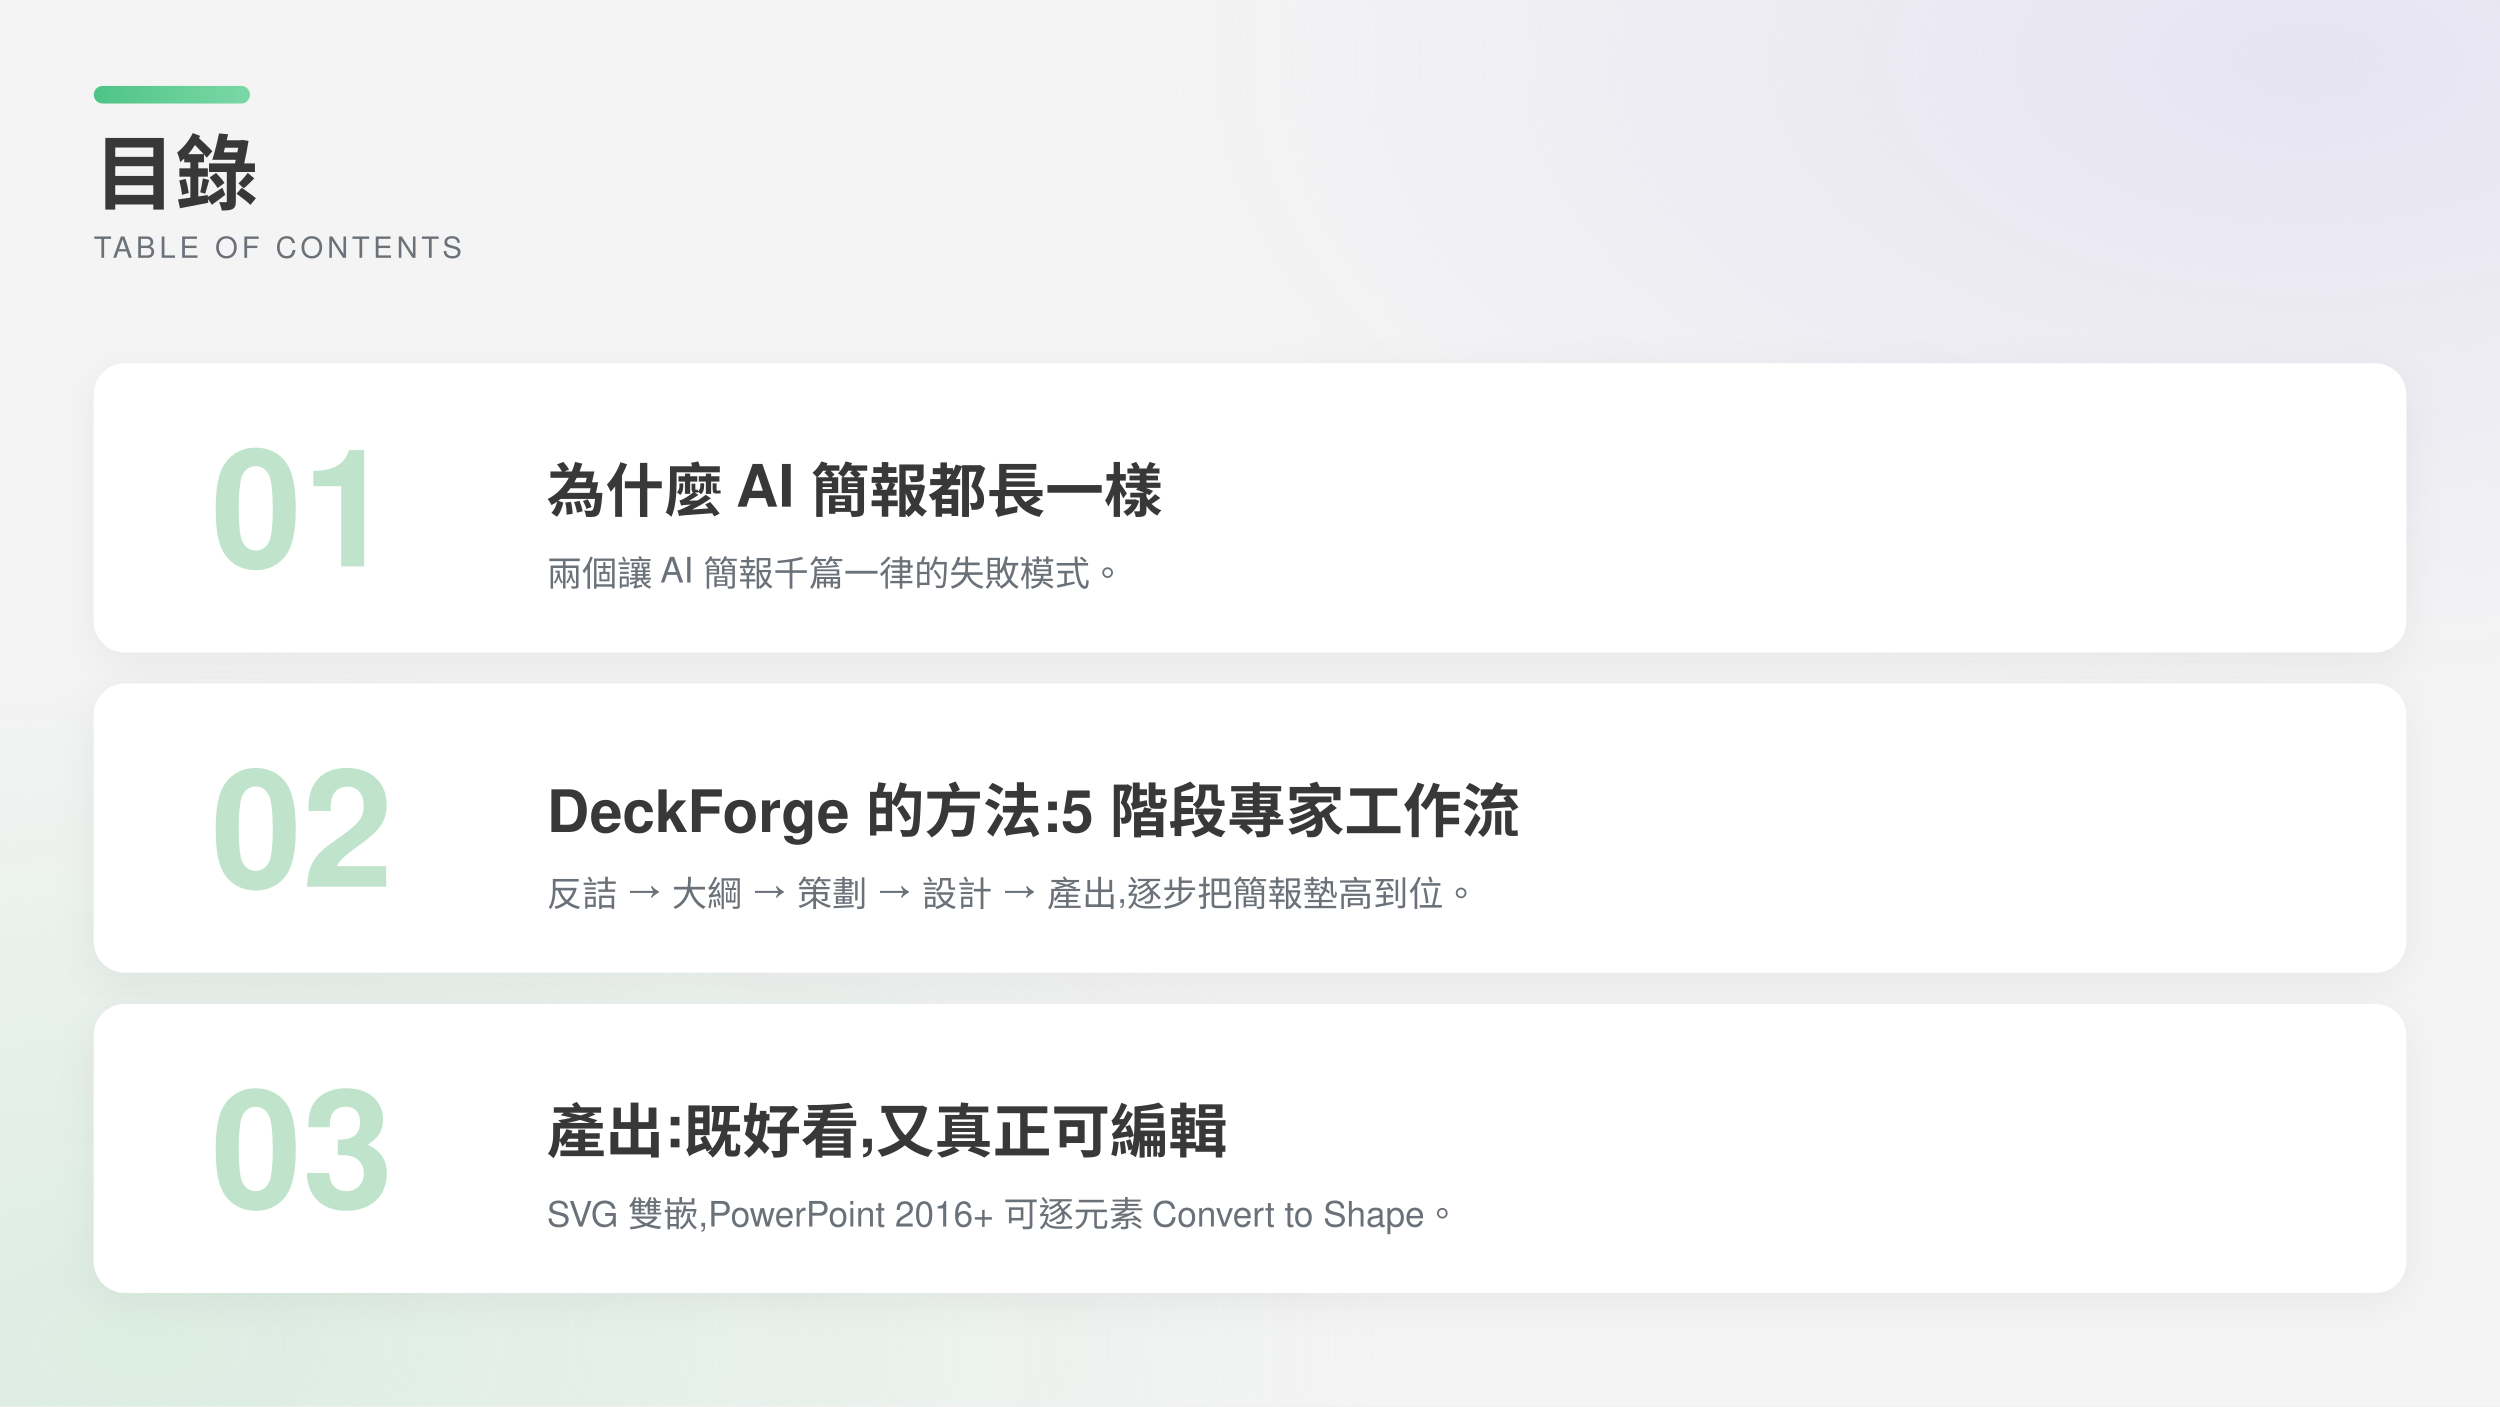
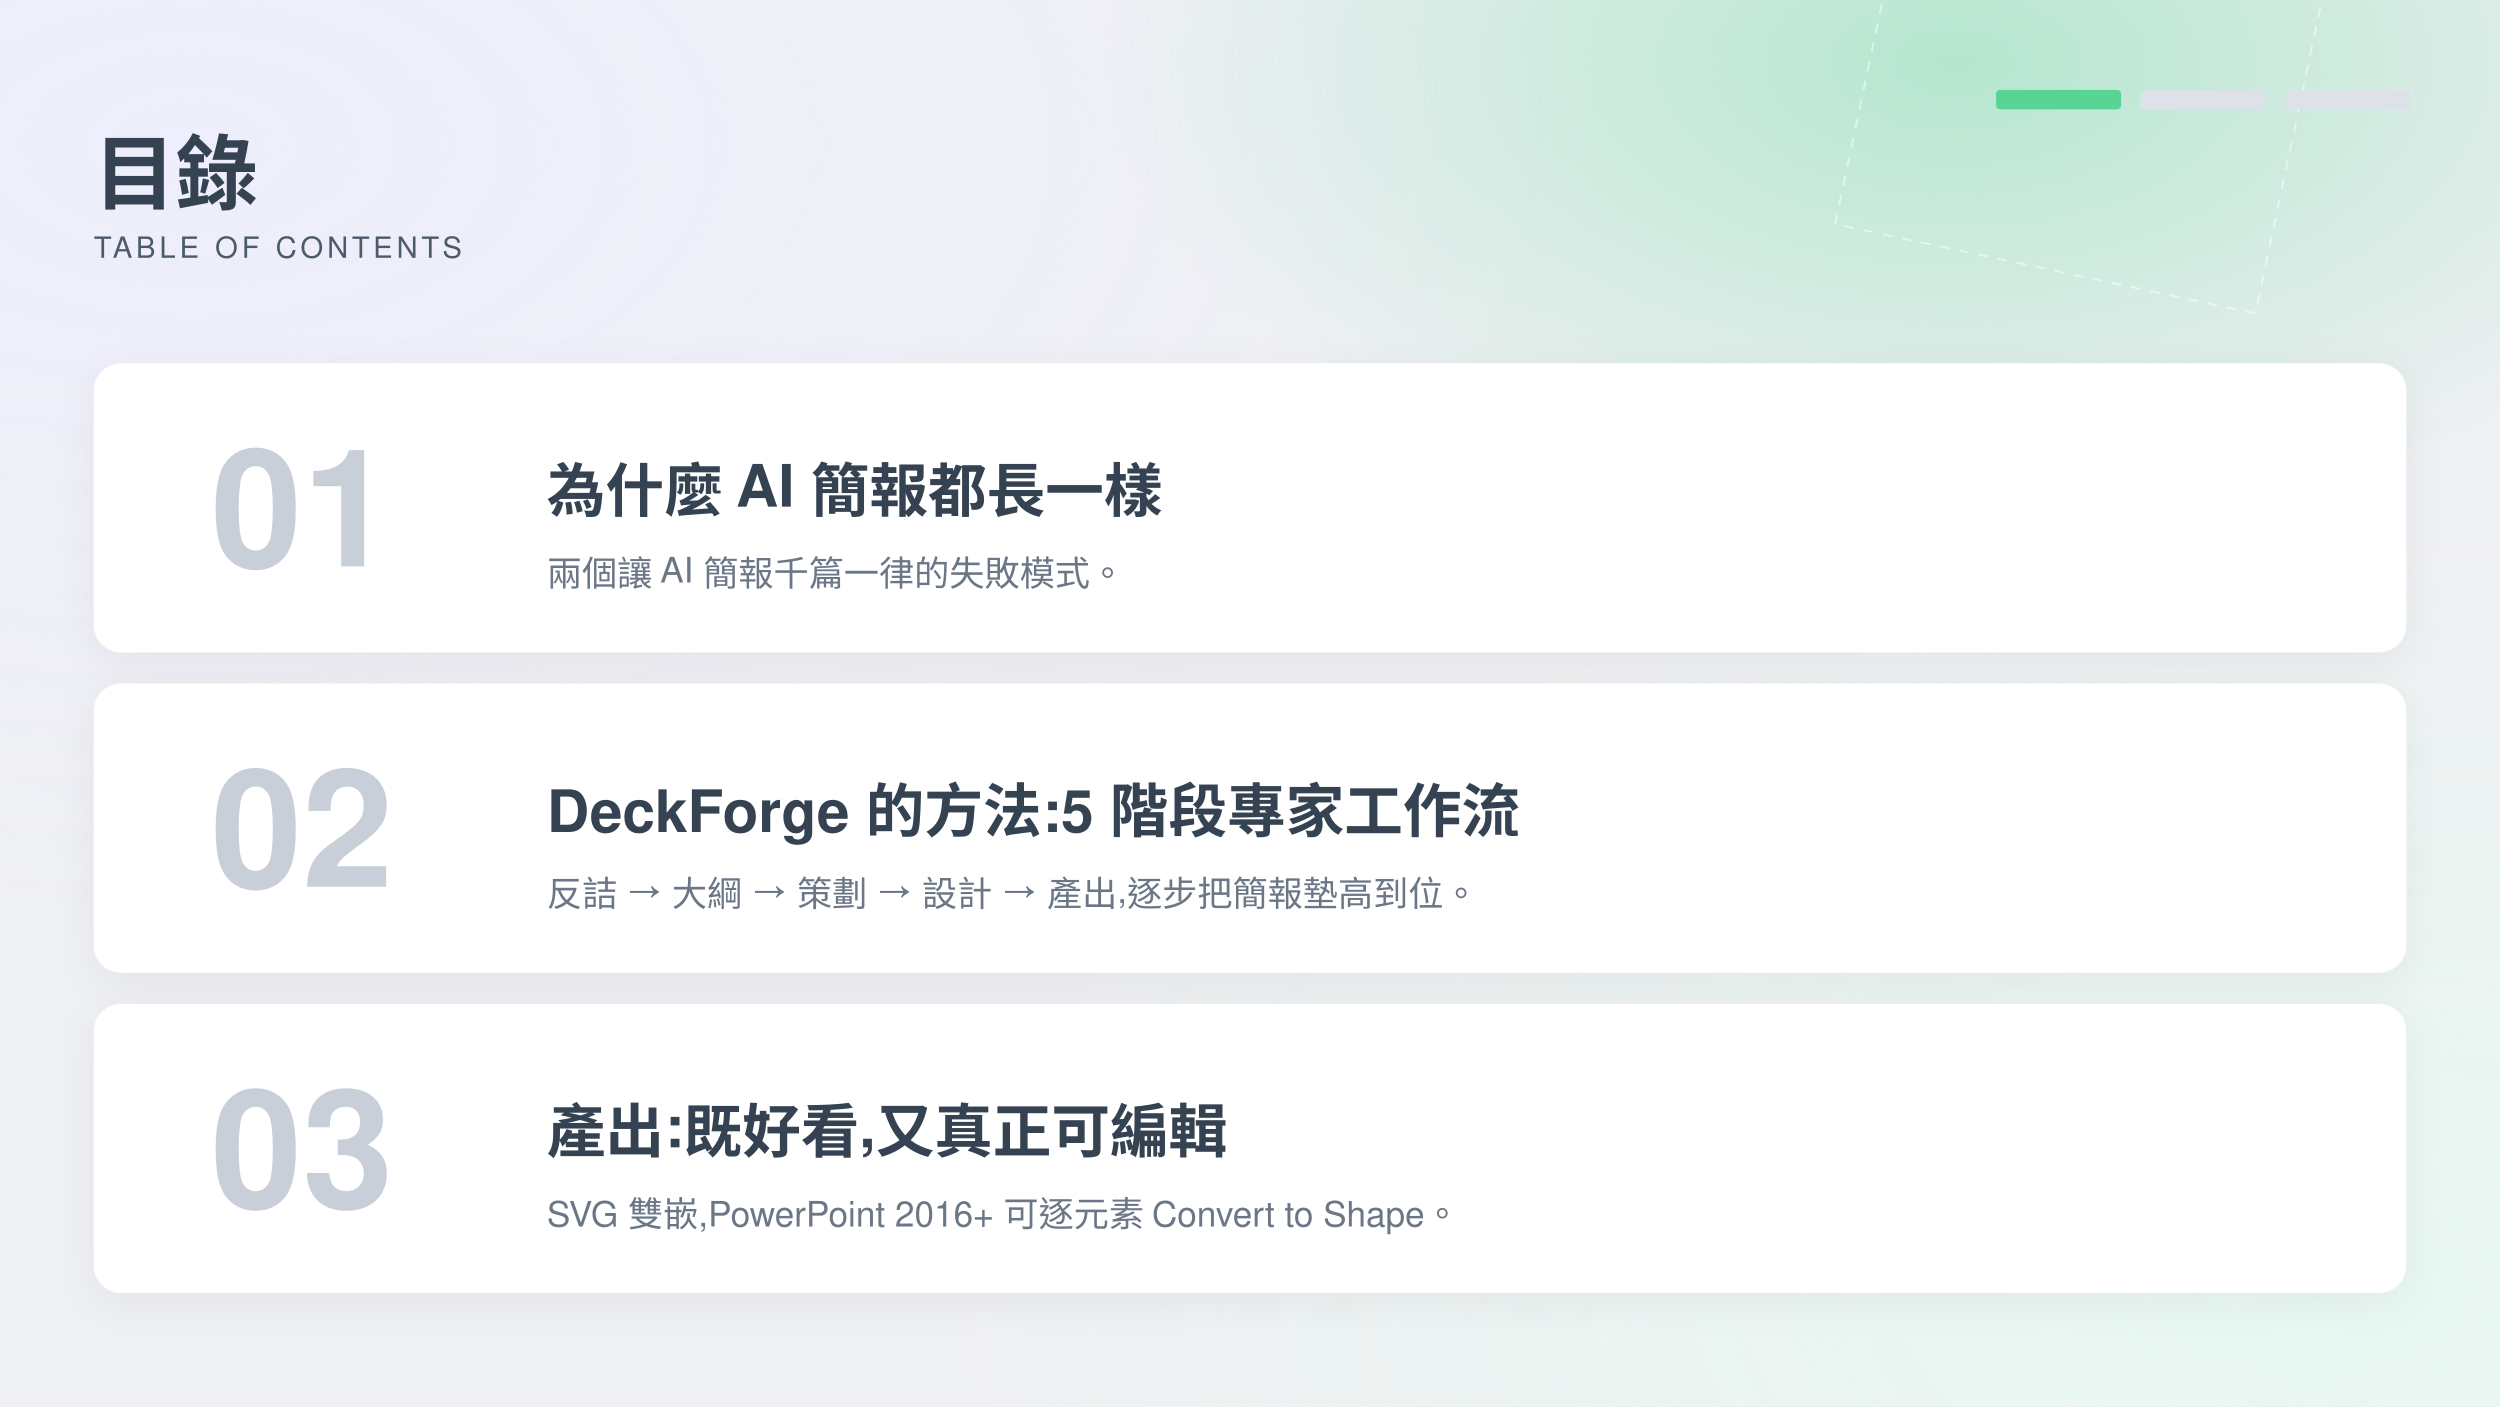
<svg xmlns="http://www.w3.org/2000/svg" viewBox="0 0 1280 720" width="1280" height="720" font-family="Helvetica, 'Helvetica Neue', Arial, 'PingFang TC', 'Microsoft JhengHei', 'Hiragino Sans', 'Noto Sans CJK TC', 'Noto Sans TC', sans-serif">
  <defs>
-     <linearGradient id="pillGrad" x1="0" y1="0" x2="1" y2="0">
-       <stop offset="0%" stop-color="#4EC487" />
-       <stop offset="100%" stop-color="#7BD8A6" />
-     </linearGradient>
-     <radialGradient id="washLav" cx="92%" cy="4%" r="46%">
-       <stop offset="0%" stop-color="#D9D4F0" stop-opacity="0.5" />
-       <stop offset="100%" stop-color="#D9D4F0" stop-opacity="0" />
+     <radialGradient id="washLav" cx="8%" cy="10%" r="55%">
+       <stop offset="0%" stop-color="#EEEEFD" stop-opacity="0.9" />
+       <stop offset="100%" stop-color="#EEEEFD" stop-opacity="0" />
    </radialGradient>
-     <radialGradient id="washGreen" cx="6%" cy="96%" r="50%">
-       <stop offset="0%" stop-color="#BFE5CC" stop-opacity="0.45" />
-       <stop offset="100%" stop-color="#BFE5CC" stop-opacity="0" />
+     <radialGradient id="washMint" cx="92%" cy="92%" r="55%">
+       <stop offset="0%" stop-color="#E7F9F1" stop-opacity="0.9" />
+       <stop offset="100%" stop-color="#E7F9F1" stop-opacity="0" />
    </radialGradient>
-     <filter id="freshShadow" x="-20%" y="-20%" width="140%" height="140%">
+     <radialGradient id="bloomTR" cx="78%" cy="4%" r="34%">
+       <stop offset="0%" stop-color="#7CDDAB" stop-opacity="0.5" />
+       <stop offset="100%" stop-color="#7CDDAB" stop-opacity="0" />
+     </radialGradient>
+     <filter id="prismShadow" x="-20%" y="-20%" width="140%" height="140%">
      <feGaussianBlur in="SourceAlpha" stdDeviation="10" />
      <feOffset dx="0" dy="5" />
      <feComponentTransfer>
        <feFuncA type="linear" slope="0.05" />
      </feComponentTransfer>
      <feMerge>
        <feMergeNode />
        <feMergeNode in="SourceGraphic" />
      </feMerge>
    </filter>
  </defs>
-   <rect width="1280" height="720" fill="#F4F4F4" />
+   <rect width="1280" height="720" fill="#EFF0F3" />
  <rect width="1280" height="720" fill="url(#washLav)" />
-   <rect width="1280" height="720" fill="url(#washGreen)" />
-   <rect x="48" y="44" width="80" height="9" rx="4.5" fill="url(#pillGrad)" />
-   <text x="48" y="104" font-size="42" font-weight="800" fill="#383838">目錄</text>
-   <text x="48" y="132" font-size="15" fill="#6B7178" letter-spacing="2">TABLE OF CONTENTS</text>
-   <rect x="48" y="186" width="1184" height="148" rx="16" fill="#FFFFFF" filter="url(#freshShadow)" />
-   <text x="108" y="290" font-size="84" font-weight="900" fill="#BFE3CB" style="font-variant-numeric: tabular-nums">01</text>
-   <text x="280" y="262" font-size="30" font-weight="700" fill="#383838">為什麼 AI 簡報都長一樣</text>
-   <text x="280" y="300" font-size="18" fill="#6B7178">兩個讓 AI 簡報千篇一律的失敗模式。</text>
-   <rect x="48" y="350" width="1184" height="148" rx="16" fill="#FFFFFF" filter="url(#freshShadow)" />
-   <text x="108" y="454" font-size="84" font-weight="900" fill="#BFE3CB" style="font-variant-numeric: tabular-nums">02</text>
-   <text x="280" y="426" font-size="30" font-weight="700" fill="#383838">DeckForge 的方法:5 階段專家工作流</text>
-   <text x="280" y="464" font-size="18" fill="#6B7178">反詰 → 大綱 → 策劃 → 設計 → 產出,逐步把簡報墊高到位。</text>
-   <rect x="48" y="514" width="1184" height="148" rx="16" fill="#FFFFFF" filter="url(#freshShadow)" />
-   <text x="108" y="618" font-size="84" font-weight="900" fill="#BFE3CB" style="font-variant-numeric: tabular-nums">03</text>
-   <text x="280" y="590" font-size="30" font-weight="700" fill="#383838">產出:既好看,又真正可編輯</text>
-   <text x="280" y="628" font-size="18" fill="#6B7178">SVG 雙嵌,PowerPoint 2016+ 可逐元素 Convert to Shape。</text>
+   <rect width="1280" height="720" fill="url(#washMint)" />
+   <rect width="1280" height="720" fill="url(#bloomTR)" />
+   <rect x="960" y="-80" width="220" height="220" fill="none" stroke="#FFFFFF" stroke-opacity="0.5" stroke-dasharray="5 5" transform="rotate(12 1070 30)" />
+   <g>
+     <rect x="1022" y="46" width="64" height="10" rx="2" fill="#58D494" />
+     <rect x="1096" y="46" width="64" height="10" rx="2" fill="#DDE1E8" />
+     <rect x="1170" y="46" width="64" height="10" rx="2" fill="#DDE1E8" />
+   </g>
+   <text x="48" y="104" font-size="42" font-weight="800" fill="#344252">目錄</text>
+   <text x="48" y="132" font-size="15" fill="#4C5A6B" letter-spacing="2">TABLE OF CONTENTS</text>
+   <rect x="48" y="186" width="1184" height="148" rx="14" fill="#FFFFFF" filter="url(#prismShadow)" />
+   <text x="108" y="290" font-size="84" font-weight="900" fill="#C9CFD9" style="font-variant-numeric: tabular-nums">01</text>
+   <text x="280" y="262" font-size="30" font-weight="700" fill="#344252">為什麼 AI 簡報都長一樣</text>
+   <text x="280" y="300" font-size="18" fill="#6B7686">兩個讓 AI 簡報千篇一律的失敗模式。</text>
+   <rect x="48" y="350" width="1184" height="148" rx="14" fill="#FFFFFF" filter="url(#prismShadow)" />
+   <text x="108" y="454" font-size="84" font-weight="900" fill="#C9CFD9" style="font-variant-numeric: tabular-nums">02</text>
+   <text x="280" y="426" font-size="30" font-weight="700" fill="#344252">DeckForge 的方法:5 階段專家工作流</text>
+   <text x="280" y="464" font-size="18" fill="#6B7686">反詰 → 大綱 → 策劃 → 設計 → 產出,逐步把簡報墊高到位。</text>
+   <rect x="48" y="514" width="1184" height="148" rx="14" fill="#FFFFFF" filter="url(#prismShadow)" />
+   <text x="108" y="618" font-size="84" font-weight="900" fill="#C9CFD9" style="font-variant-numeric: tabular-nums">03</text>
+   <text x="280" y="590" font-size="30" font-weight="700" fill="#344252">產出:既好看,又真正可編輯</text>
+   <text x="280" y="628" font-size="18" fill="#6B7686">SVG 雙嵌,PowerPoint 2016+ 可逐元素 Convert to Shape。</text>
</svg>
